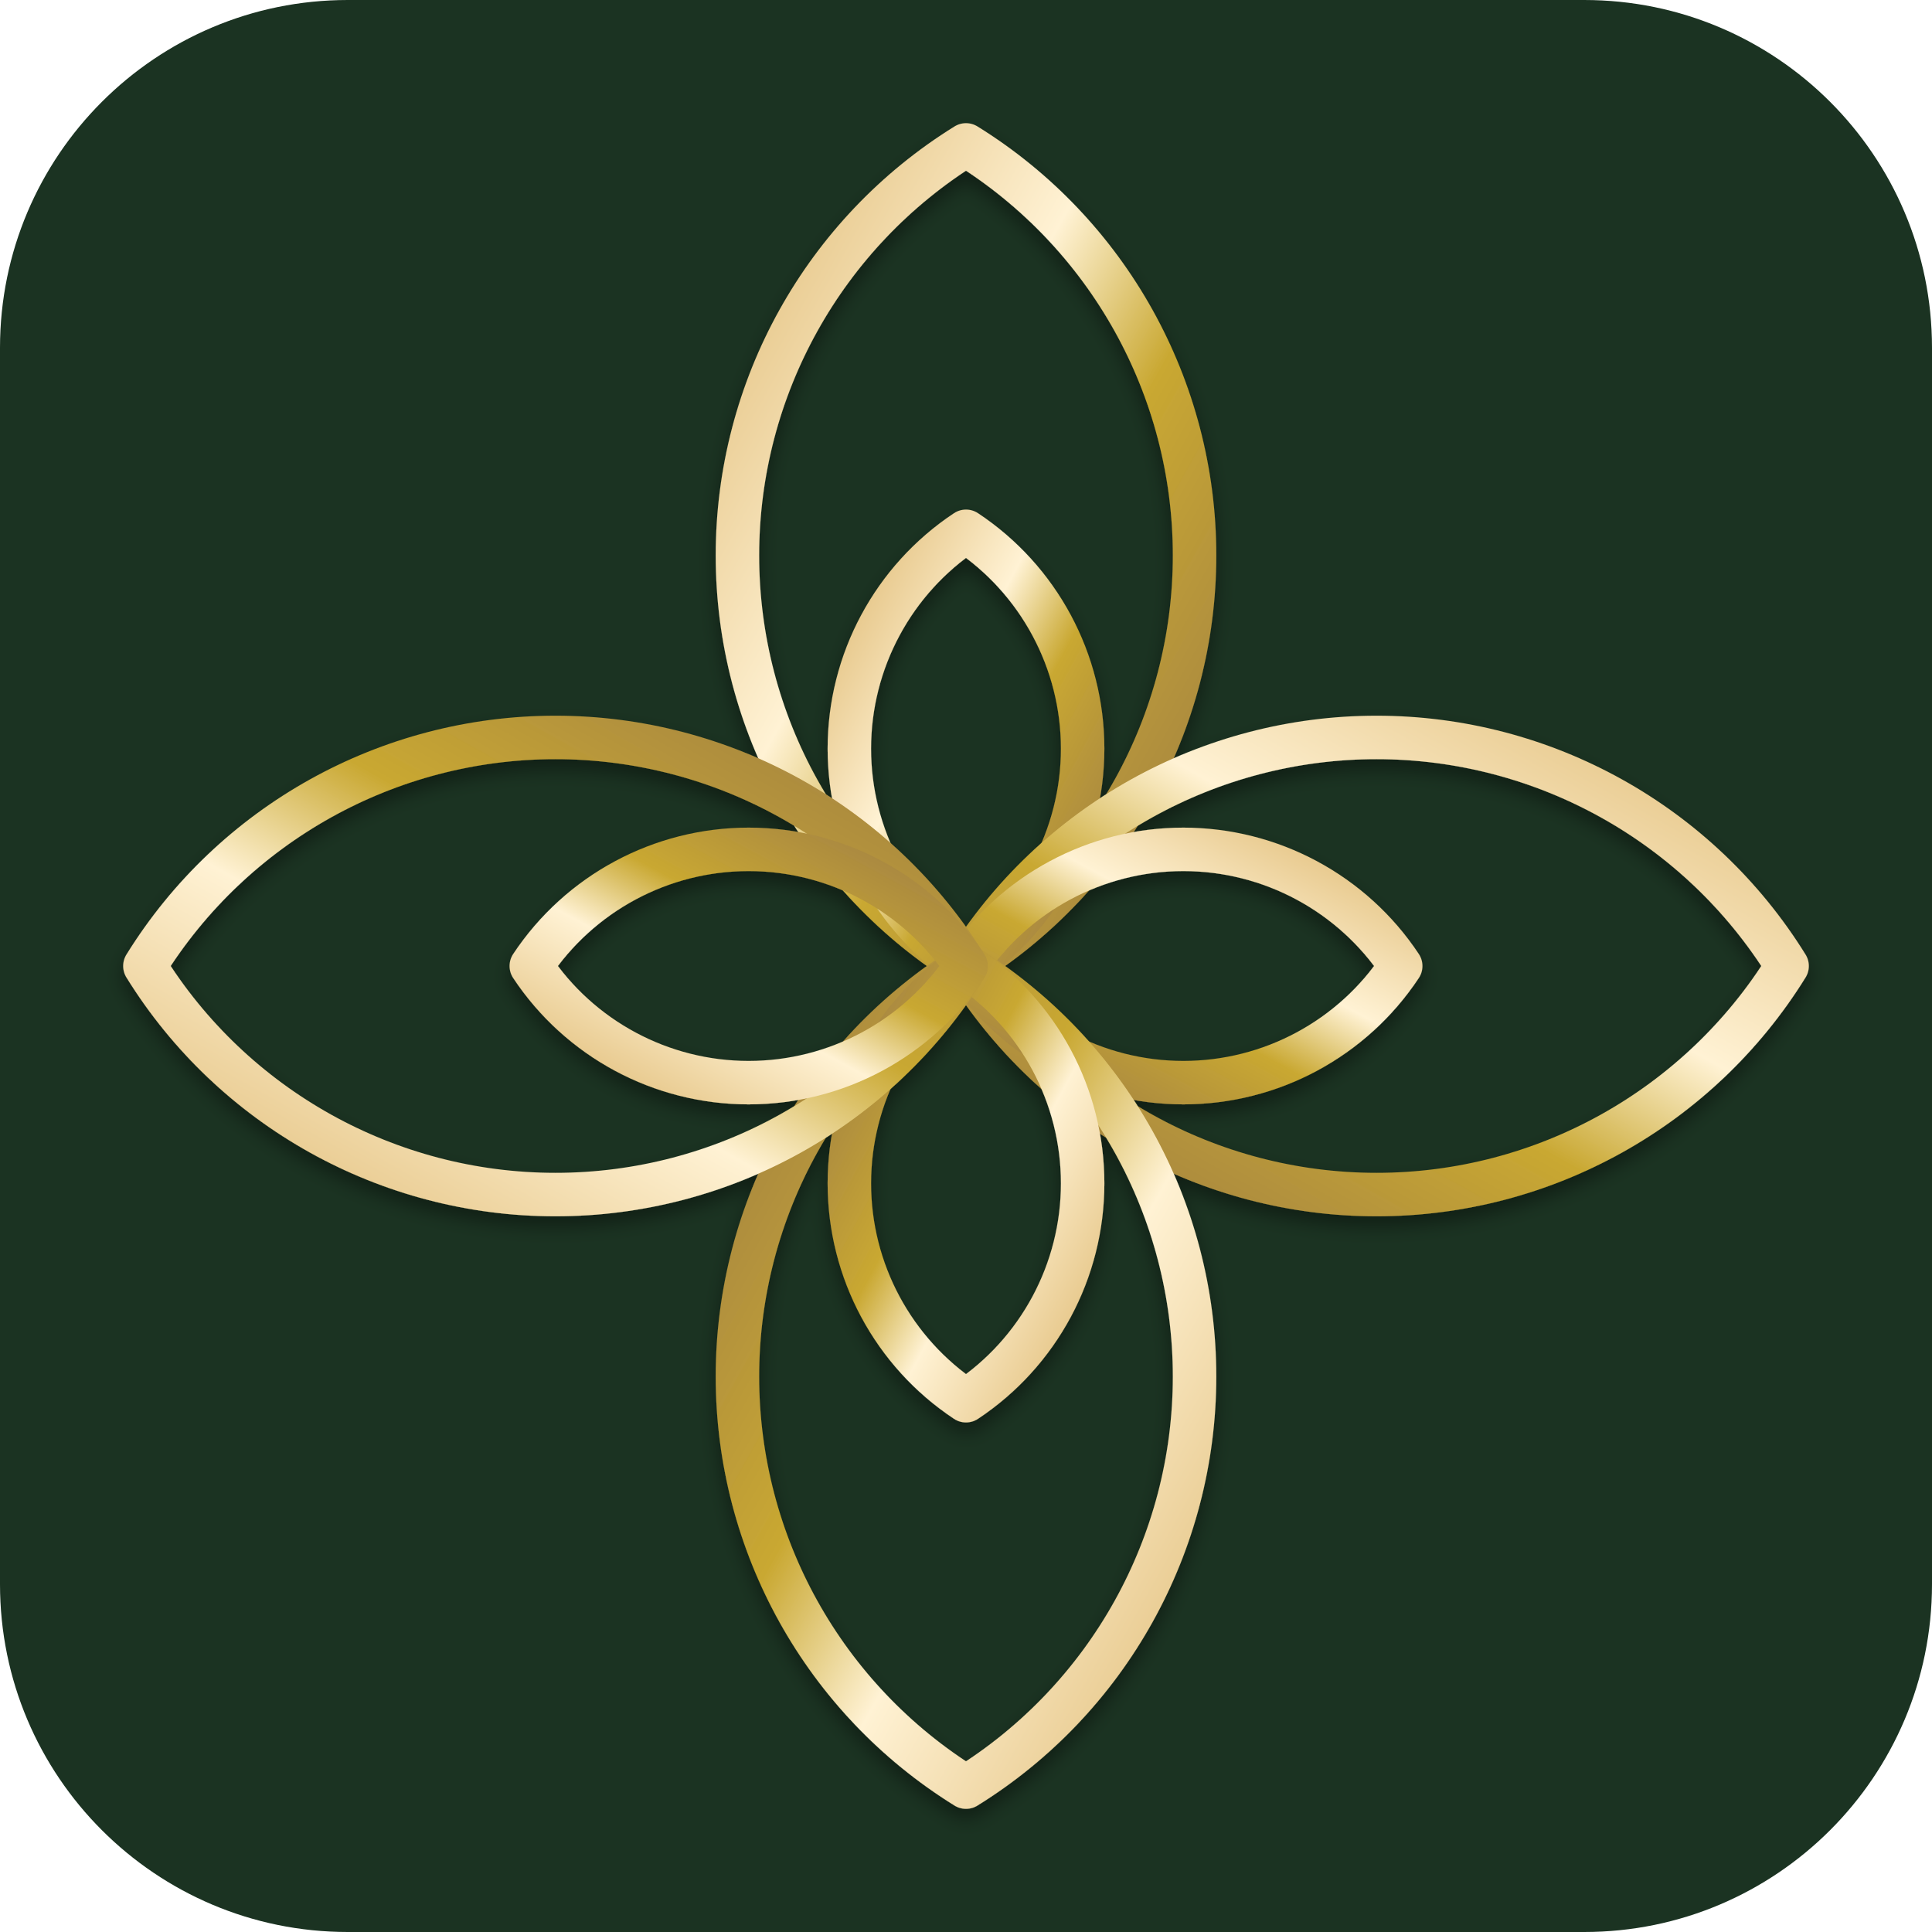
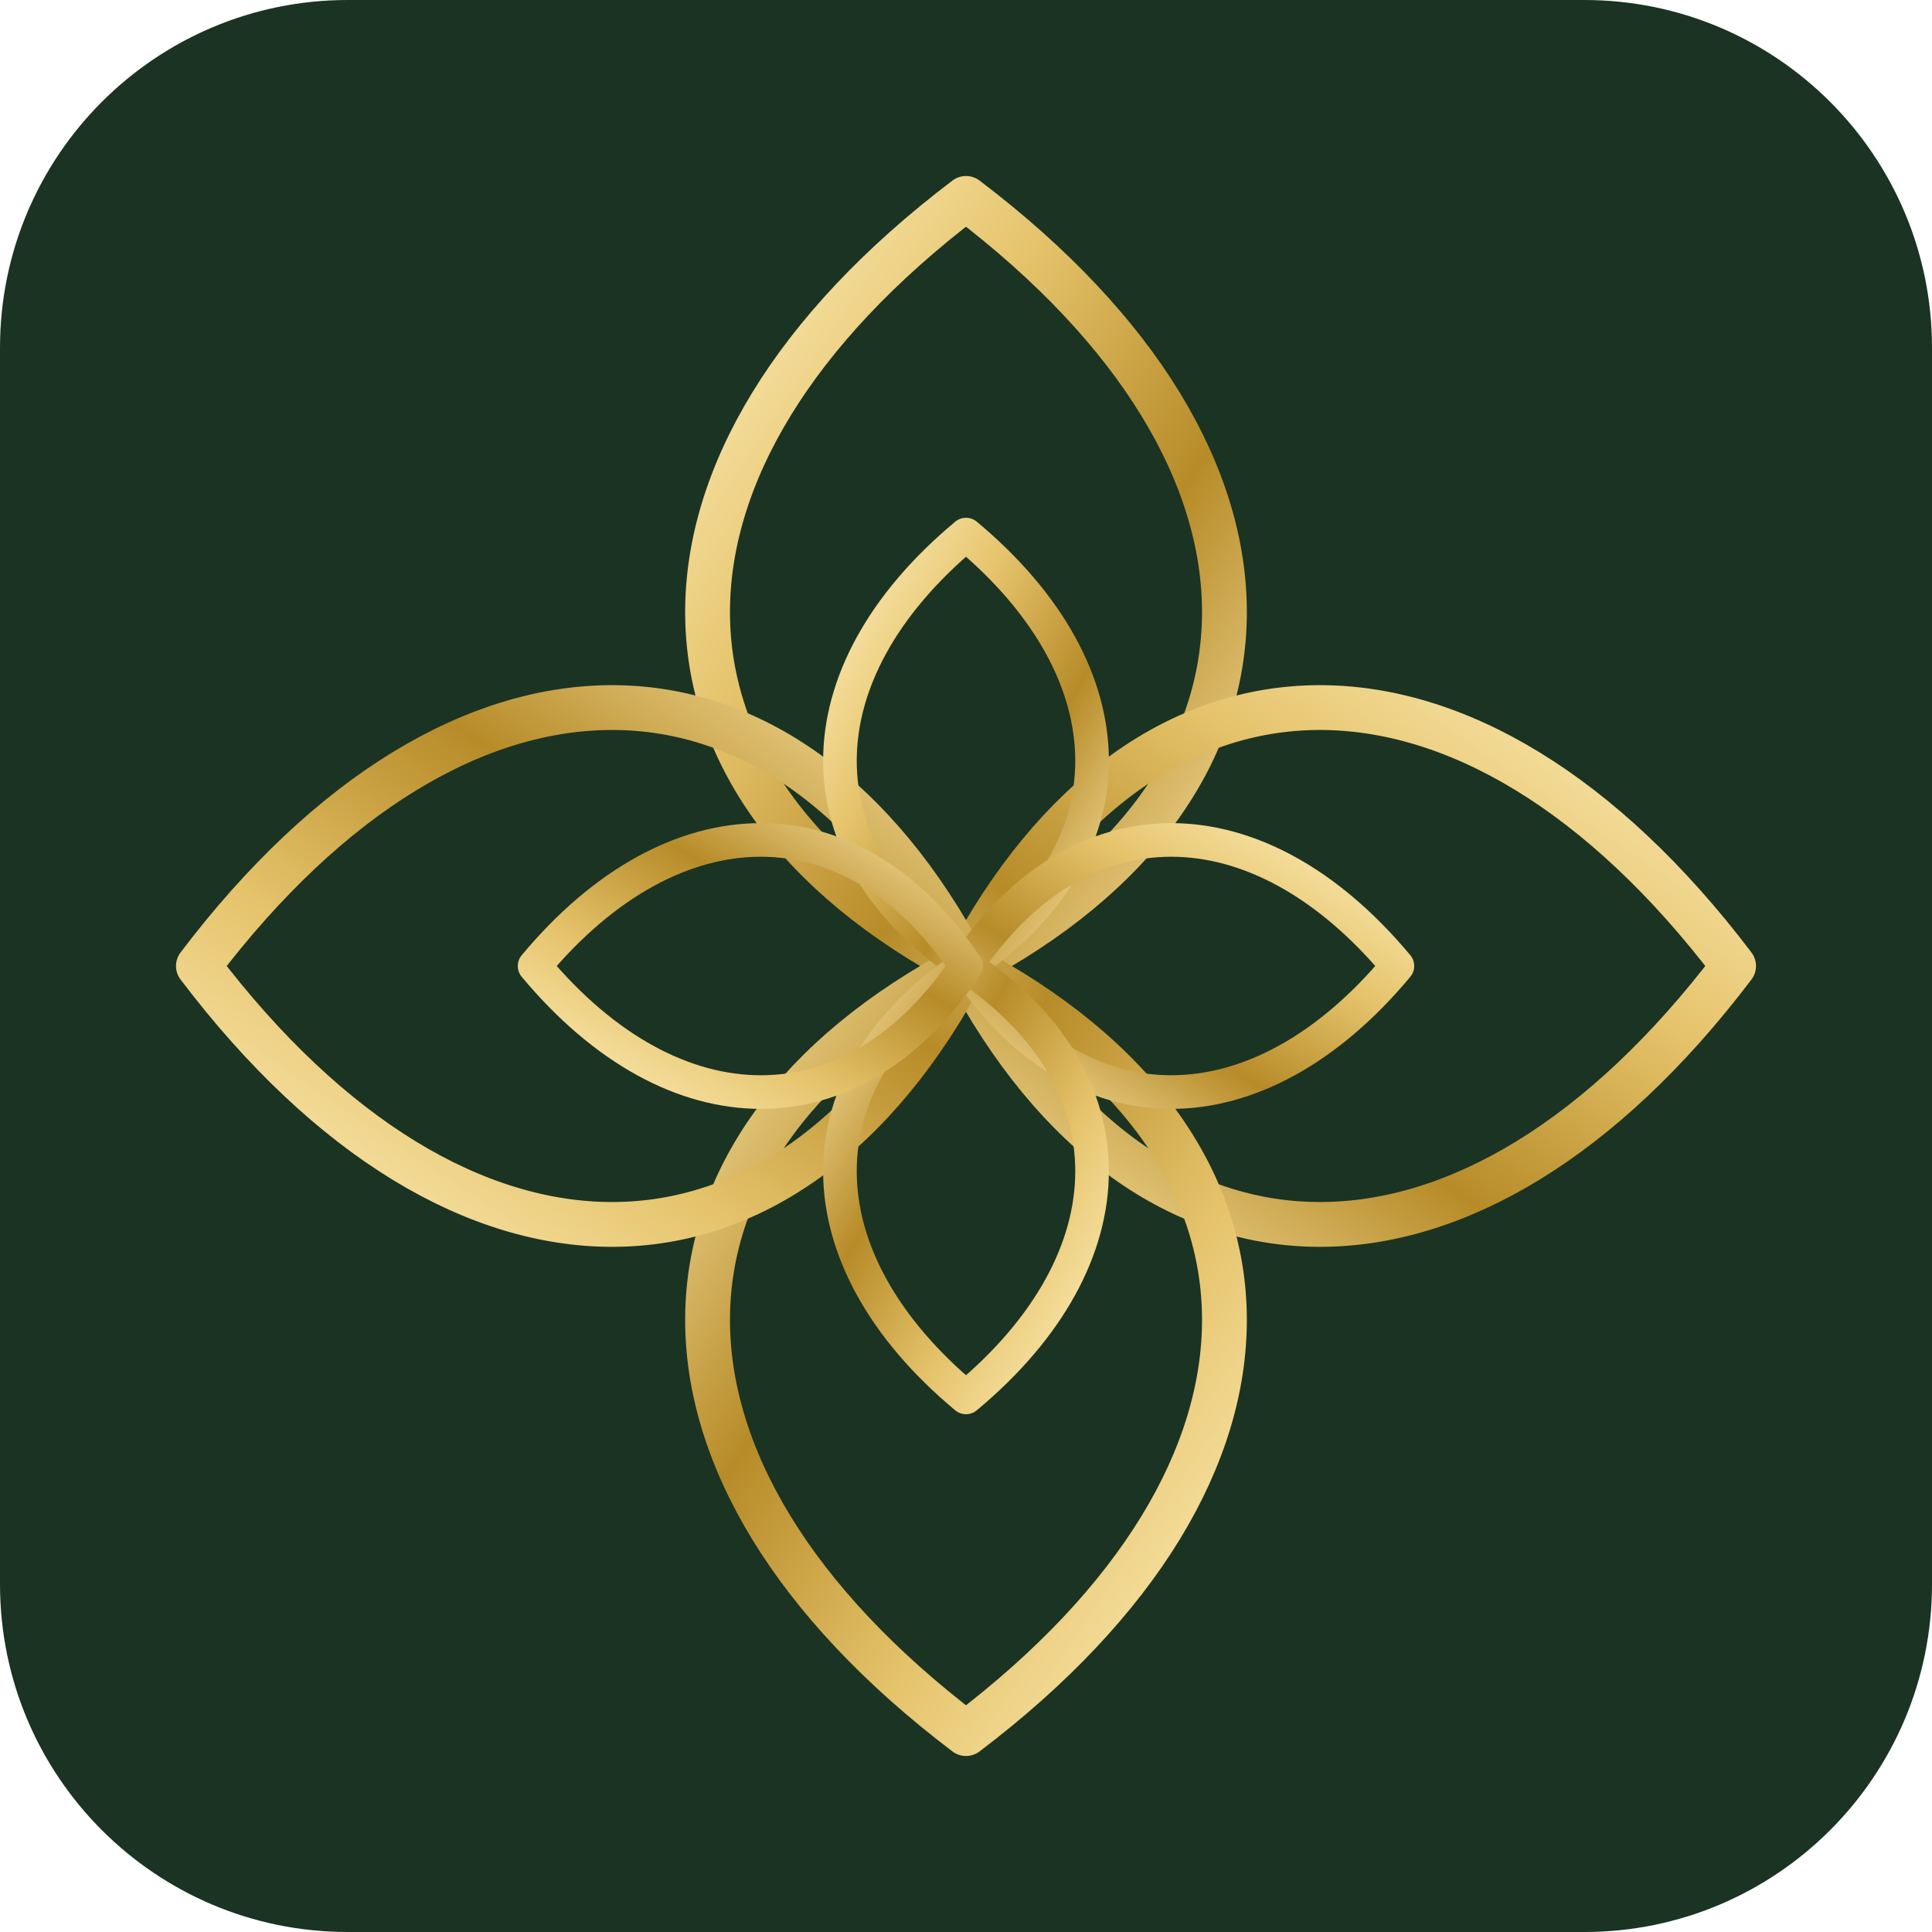
<svg xmlns="http://www.w3.org/2000/svg" viewBox="0 0 200 200" fill="none">
  <rect width="200" height="200" rx="36" fill="#1B3322" />
  <defs>
-     <linearGradient id="goldGradient" x1="0%" y1="0%" x2="100%" y2="100%">
-       <stop offset="0%" stop-color="#DFBA73" />
-       <stop offset="40%" stop-color="#FFF2D4" />
-       <stop offset="60%" stop-color="#c9a832" />
-       <stop offset="100%" stop-color="#9E7D46" />
+     <linearGradient id="gold" x1="0" y1="0" x2="1" y2="1">
+       <stop offset="0" stop-color="#FFF0BE" />
+       <stop offset=".35" stop-color="#E5C36B" />
+       <stop offset=".65" stop-color="#B78B28" />
+       <stop offset="1" stop-color="#F8E3A3" />
    </linearGradient>
-     <filter id="bevel" x="-20%" y="-20%" width="140%" height="140%">
-       <feGaussianBlur in="SourceAlpha" stdDeviation="0.5" result="blur" />
-       <feOffset dx="0.5" dy="0.5" result="offsetGlow" />
-       <feSpecularLighting in="blur" surfaceScale="2" specularConstant="0.8" specularExponent="20" lighting-color="#FFF2D4" result="specOut">
-         <fePointLight x="-50" y="-50" z="50" />
-       </feSpecularLighting>
-       <feComposite in="specOut" in2="SourceAlpha" operator="in" result="specOut" />
-       <feComposite in="SourceGraphic" in2="SourceAlpha" operator="arithmetic" k1="0" k2="1" k3="1" k4="0" result="litPaint" />
-       <feDropShadow in="litPaint" dx="0" dy="1" stdDeviation="1" flood-color="#000" flood-opacity="0.4" />
-     </filter>
-     <g id="petal">
-       <path d="M 100,15 A 50,50 0 0,1 100,100 A 50,50 0 0,1 100,15 Z" />
-       <path d="M 100,55 A 27,27 0 0,1 100,100 A 27,27 0 0,1 100,55 Z" />
-       <line x1="100" y1="15" x2="100" y2="55" />
+     <path id="petal" d="M0,0 C-61,-32 -62,-90 0,-137                    C62,-90 61,-32 0,0Z" />
+     <path id="innerPetal" d="M0,0 C-30,-20 -30,-52 0,-77                    C30,-52 30,-20 0,0Z" />
+   </defs>
+   <g transform="translate(100 100) scale(.58)" fill="none" stroke="url(#gold)" stroke-width="8" stroke-linejoin="round">
+     <use href="#petal" />
+     <use href="#petal" transform="rotate(90)" />
+     <use href="#petal" transform="rotate(180)" />
+     <use href="#petal" transform="rotate(270)" />
+     <g stroke-width="6">
+       <use href="#innerPetal" />
+       <use href="#innerPetal" transform="rotate(90)" />
+       <use href="#innerPetal" transform="rotate(180)" />
+       <use href="#innerPetal" transform="rotate(270)" />
    </g>
-   </defs>
-   <g filter="url(#bevel)" fill="none" stroke="url(#goldGradient)" stroke-width="4.5" stroke-linecap="round" stroke-linejoin="round">
-     <use href="#petal" />
-     <use href="#petal" transform="rotate(90 100 100)" />
-     <use href="#petal" transform="rotate(180 100 100)" />
-     <use href="#petal" transform="rotate(270 100 100)" />
  </g>
</svg>
